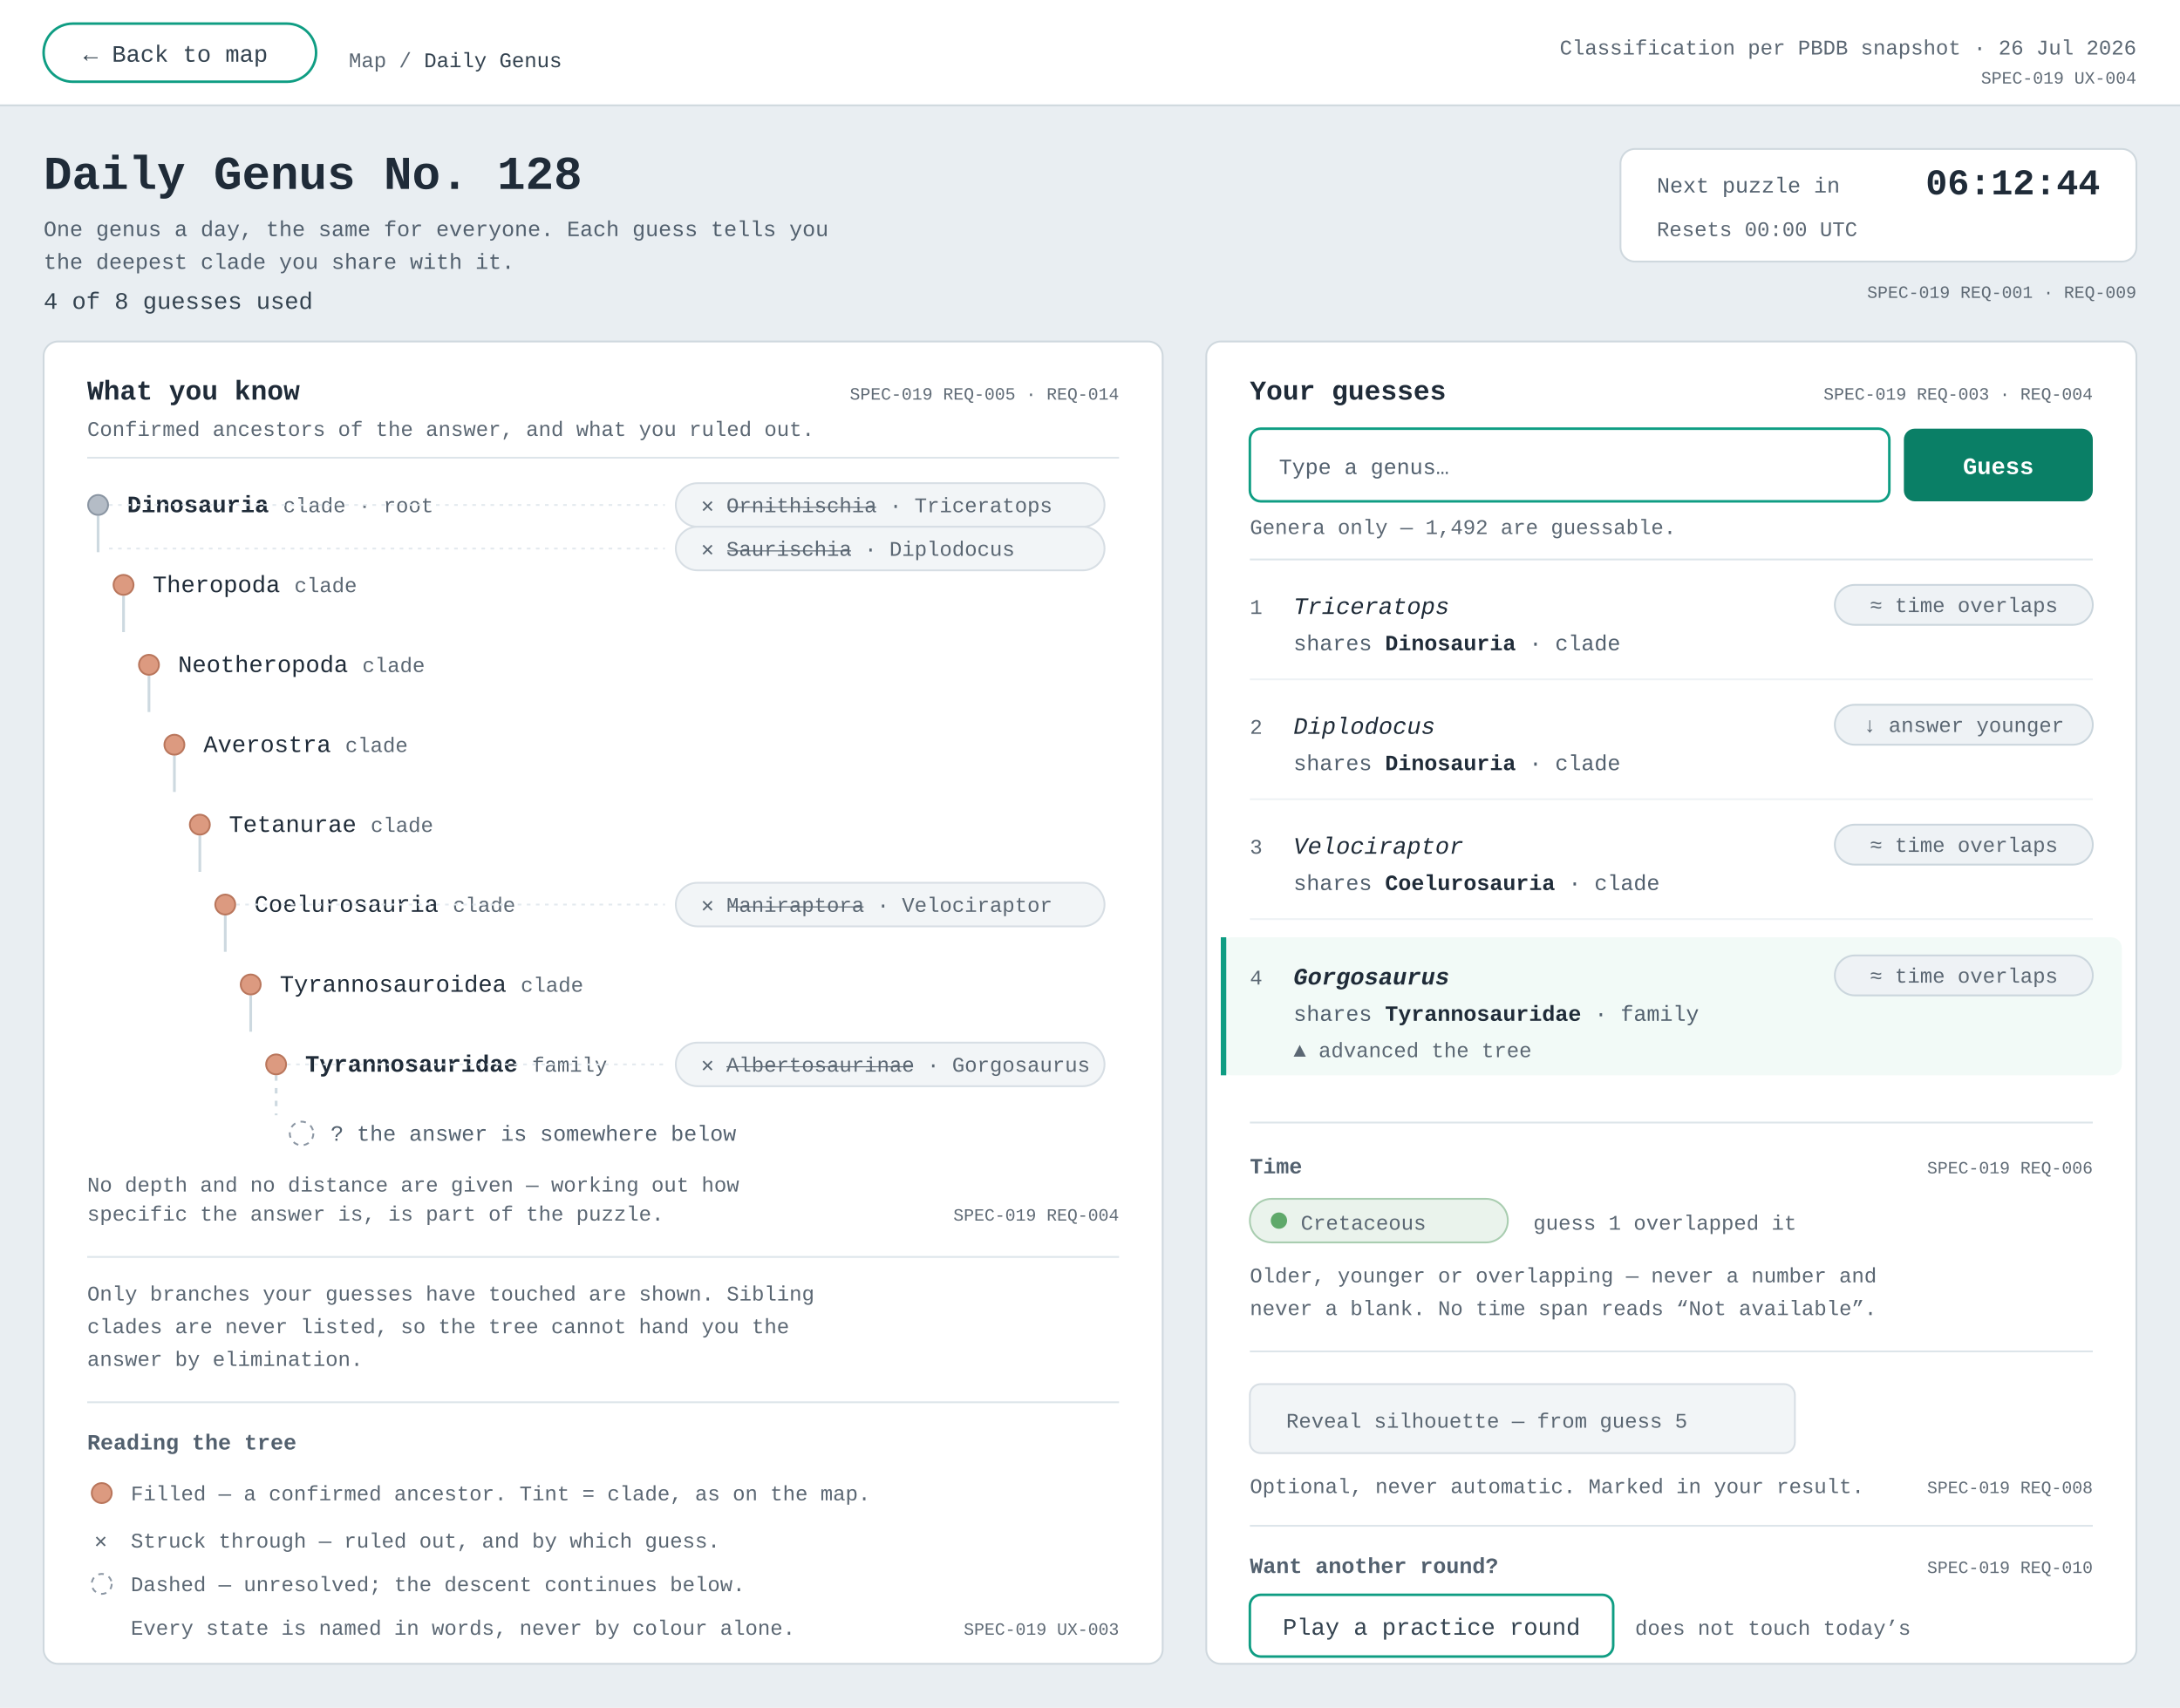
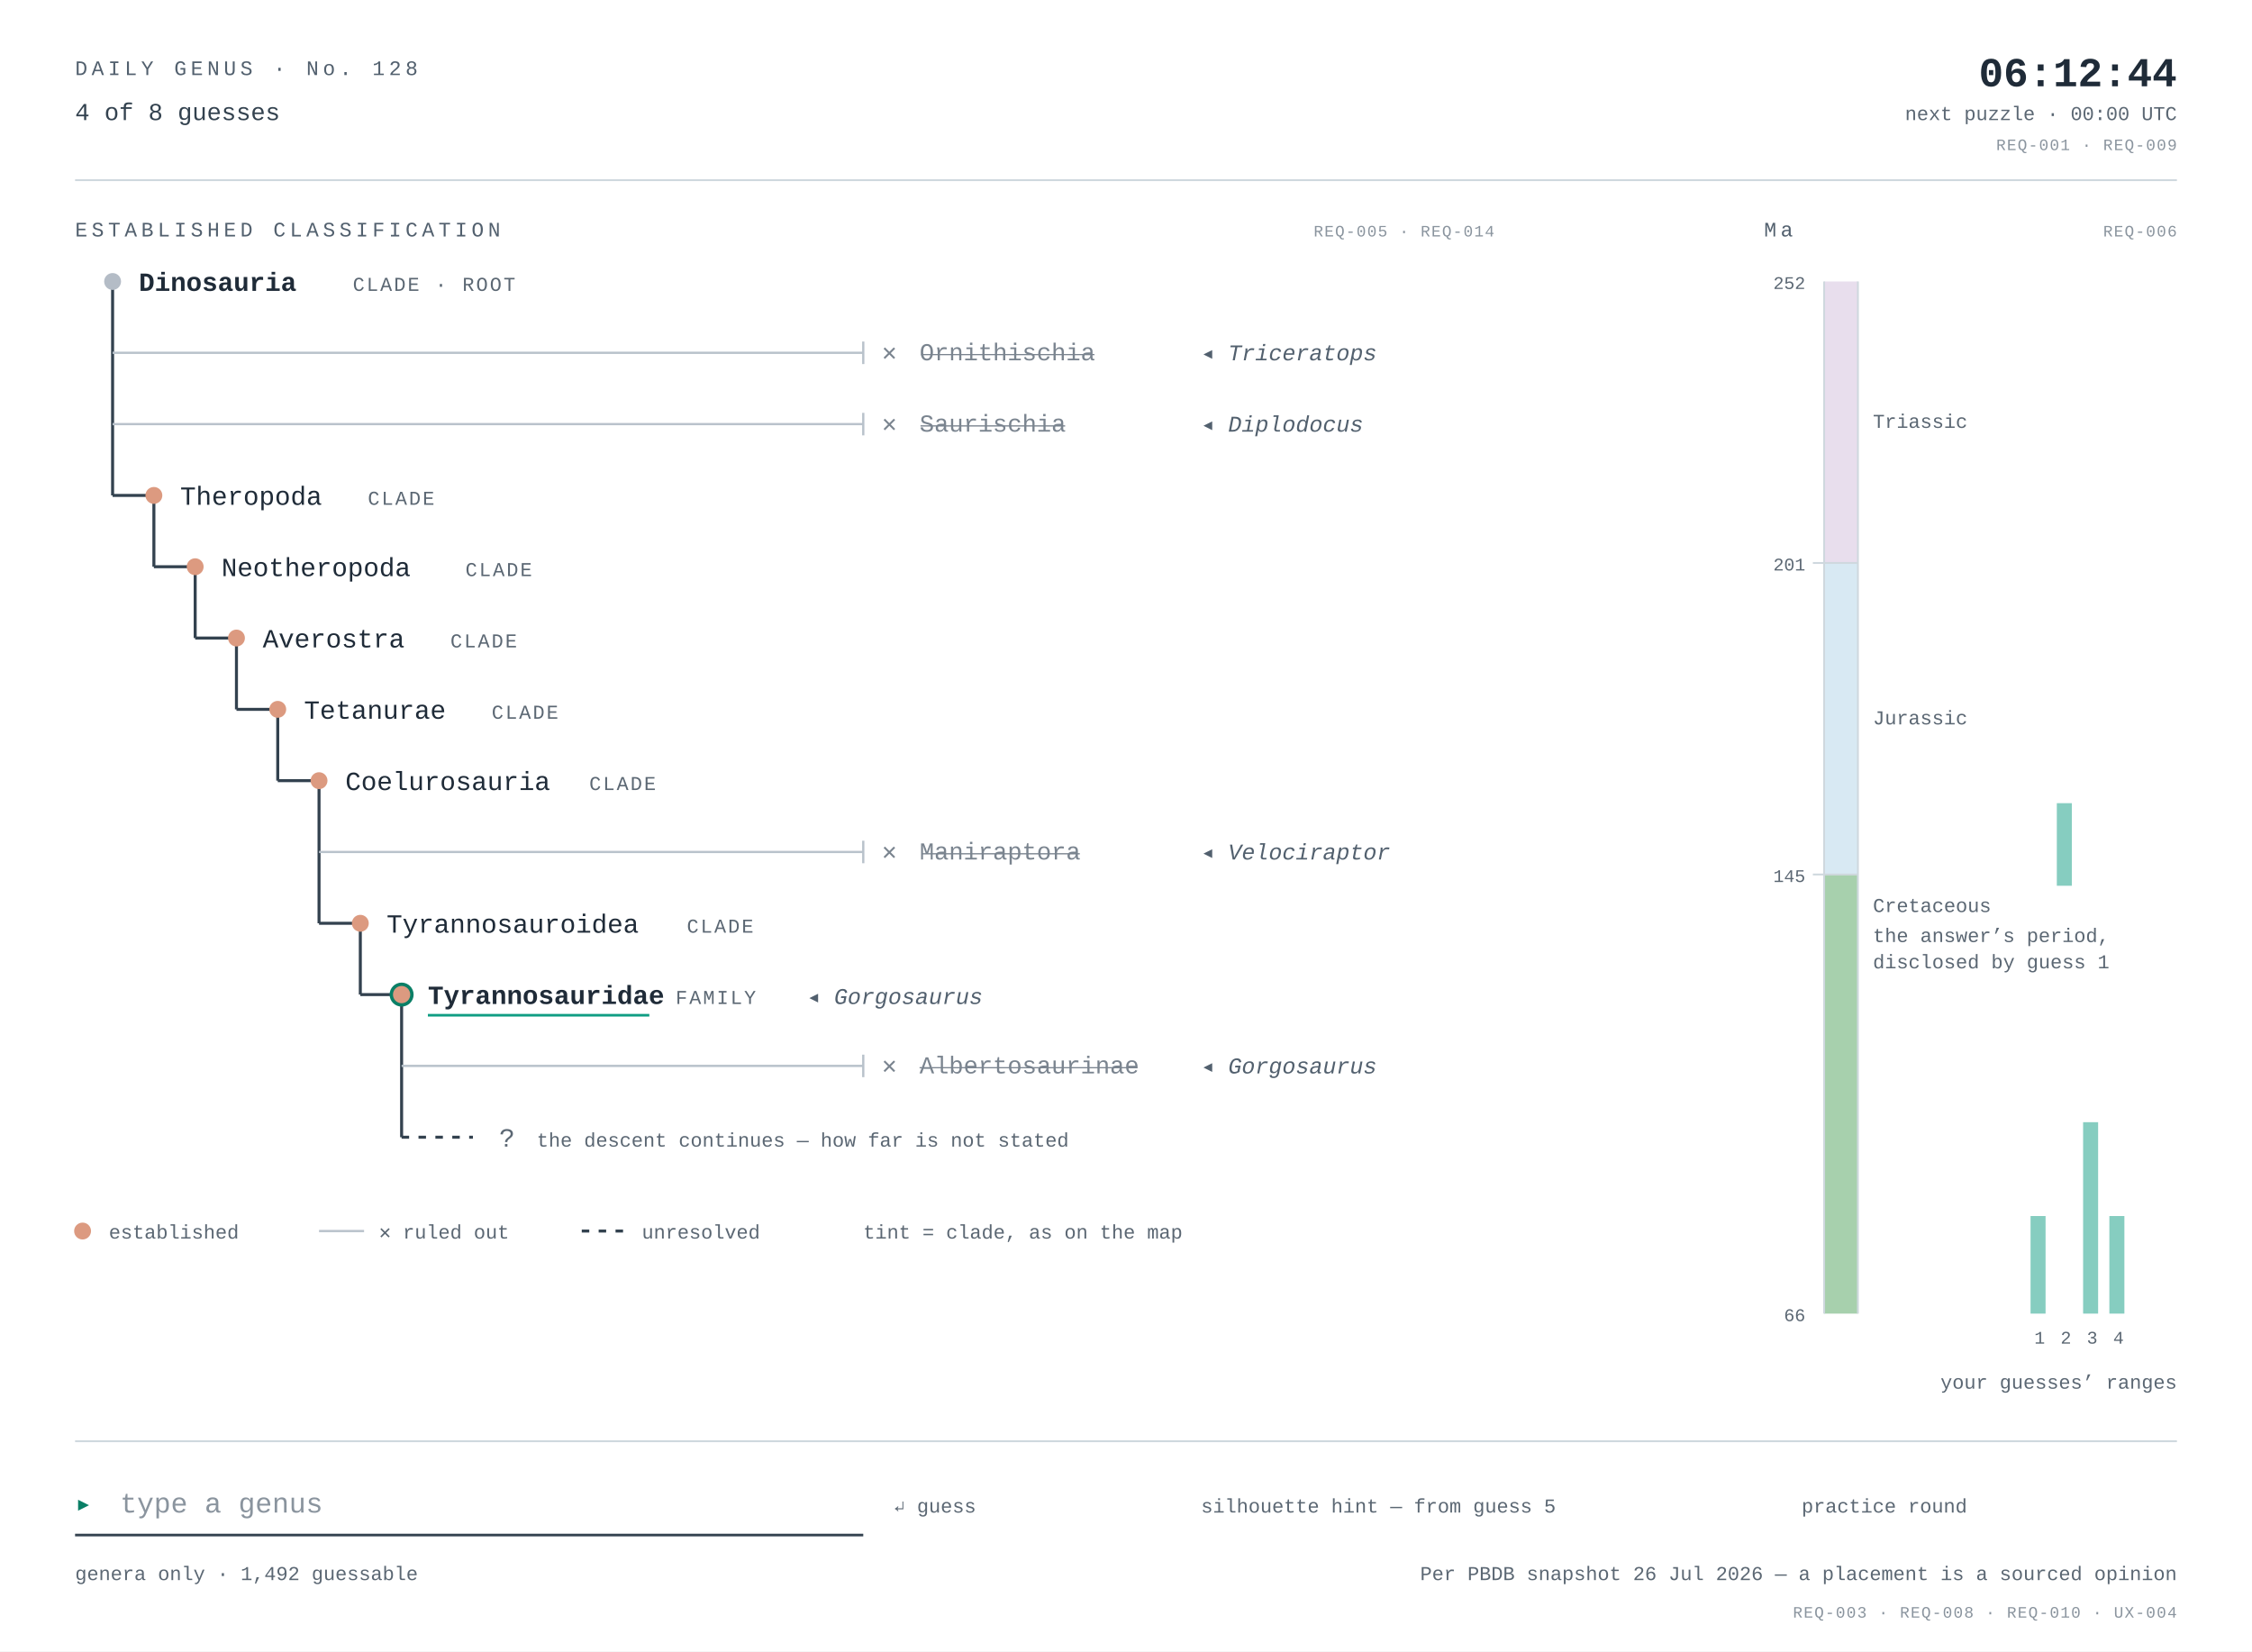
- <svg xmlns="http://www.w3.org/2000/svg" viewBox="0 0 1200 940" font-family="'Courier New',Courier,monospace" role="img" aria-label="High-fidelity mockup of the Daily Genus puzzle, mid-round, showing the revealed classification tree and four guesses">
+ <svg xmlns="http://www.w3.org/2000/svg" viewBox="0 0 1200 880" font-family="'Courier New',Courier,monospace" role="img" aria-label="Daily Genus — the classification tree as the whole screen: an established trunk from Dinosauria to Tyrannosauridae, four ruled-out branches labelled with the guess that eliminated them, and a stratigraphic column showing each guess's time span">
  <style>
-     .h{font-size:15px;fill:#1f2b38;font-weight:700}
-     .lbl{font-size:12px;fill:#52606e}
-     .val{font-size:13px;fill:#33424f}
-     .hi{font-size:13px;fill:#1f2b38}
-     .faint{font-size:11.5px;fill:#5b6773}
-     .id{font-size:9.5px;fill:#5f6a75}
-     .it{font-style:italic}
+     .eyebrow{font-size:11px;fill:#52606e;letter-spacing:2.2px}
+     .node{font-size:14px;fill:#1f2b38}
+     .rank{font-size:10.5px;fill:#5b6773;letter-spacing:1px}
+     .cut{font-size:13px;fill:#7a848f}
+     .by{font-size:12px;fill:#52606e;font-style:italic}
+     .faint{font-size:10.5px;fill:#5b6773}
+     .id{font-size:8.5px;fill:#8a949e;letter-spacing:.6px}
+     .axis{font-size:9.5px;fill:#5b6773}
  </style>
-   <rect width="1200" height="940" fill="#e9eef2" />
-   <rect x="0" y="0" width="1200" height="58" fill="#ffffff" />
-   <line x1="0" y1="58" x2="1200" y2="58" stroke="#cfd8de" />
-   <rect x="24" y="13" width="150" height="32" rx="16" fill="none" stroke="#0f9d83" stroke-width="1.4" />
-   <text x="46" y="34" class="val" font-size="12.5" fill="#0a7f66">←  Back to map</text>
-   <text x="192" y="37" class="faint">Map / <tspan fill="#33424f">Daily Genus</tspan>
-   </text>
-   <text x="1176" y="30" class="faint" text-anchor="end">Classification per PBDB snapshot · 26 Jul 2026</text>
-   <text x="1176" y="46" class="id" text-anchor="end">SPEC-019 UX-004</text>
-   <text x="24" y="104" font-size="26" font-weight="700" fill="#1f2b38">Daily Genus No. 128</text>
-   <text x="24" y="130" class="lbl">One genus a day, the same for everyone. Each guess tells you</text>
-   <text x="24" y="148" class="lbl">the deepest clade you share with it.</text>
-   <text x="24" y="170" class="val">4 of 8 guesses used</text>
-   <rect x="892" y="82" width="284" height="62" rx="8" fill="#ffffff" stroke="#cfd8de" />
-   <text x="912" y="106" class="lbl">Next puzzle in</text>
-   <text x="1156" y="107" font-size="20" font-weight="700" fill="#1f2b38" text-anchor="end">06:12:44</text>
-   <text x="912" y="130" class="faint">Resets 00:00 UTC</text>
-   <text x="1176" y="164" class="id" text-anchor="end">SPEC-019 REQ-001 · REQ-009</text>
-   <rect x="24" y="188" width="616" height="728" rx="8" fill="#ffffff" stroke="#cfd8de" />
-   <text x="48" y="220" class="h">What you know</text>
-   <text x="616" y="220" class="id" text-anchor="end">SPEC-019 REQ-005 · REQ-014</text>
-   <text x="48" y="240" class="faint">Confirmed ancestors of the answer, and what you ruled out.</text>
-   <line x1="48" y1="252" x2="616" y2="252" stroke="#dde5ea" />
-   <line x1="54" y1="284" x2="54" y2="304" stroke="#cdd9e0" stroke-width="1.5" />
-   <line x1="68" y1="328" x2="68" y2="348" stroke="#cdd9e0" stroke-width="1.5" />
-   <line x1="82" y1="372" x2="82" y2="392" stroke="#cdd9e0" stroke-width="1.5" />
-   <line x1="96" y1="416" x2="96" y2="436" stroke="#cdd9e0" stroke-width="1.5" />
-   <line x1="110" y1="460" x2="110" y2="480" stroke="#cdd9e0" stroke-width="1.5" />
-   <line x1="124" y1="504" x2="124" y2="524" stroke="#cdd9e0" stroke-width="1.5" />
-   <line x1="138" y1="548" x2="138" y2="568" stroke="#cdd9e0" stroke-width="1.5" />
-   <line x1="152" y1="592" x2="152" y2="614" stroke="#cdd9e0" stroke-width="1.5" stroke-dasharray="3 4" />
-   <circle cx="54" cy="278" r="5.5" fill="#b4bcc6" stroke="#8b96a3" />
-   <text x="70" y="282" class="hi" font-weight="700">Dinosauria <tspan class="faint" font-weight="400">clade · root</tspan>
-   </text>
-   <circle cx="68" cy="322" r="5.5" fill="#dc9a80" stroke="#b9765c" />
-   <text x="84" y="326" class="hi">Theropoda <tspan class="faint">clade</tspan>
-   </text>
-   <circle cx="82" cy="366" r="5.5" fill="#dc9a80" stroke="#b9765c" />
-   <text x="98" y="370" class="hi">Neotheropoda <tspan class="faint">clade</tspan>
-   </text>
-   <circle cx="96" cy="410" r="5.5" fill="#dc9a80" stroke="#b9765c" />
-   <text x="112" y="414" class="hi">Averostra <tspan class="faint">clade</tspan>
-   </text>
-   <circle cx="110" cy="454" r="5.5" fill="#dc9a80" stroke="#b9765c" />
-   <text x="126" y="458" class="hi">Tetanurae <tspan class="faint">clade</tspan>
-   </text>
-   <circle cx="124" cy="498" r="5.5" fill="#dc9a80" stroke="#b9765c" />
-   <text x="140" y="502" class="hi">Coelurosauria <tspan class="faint">clade</tspan>
-   </text>
-   <circle cx="138" cy="542" r="5.5" fill="#dc9a80" stroke="#b9765c" />
-   <text x="154" y="546" class="hi">Tyrannosauroidea <tspan class="faint">clade</tspan>
-   </text>
-   <circle cx="152" cy="586" r="5.5" fill="#dc9a80" stroke="#b9765c" />
-   <text x="168" y="590" class="hi" font-weight="700">Tyrannosauridae <tspan class="faint" font-weight="400">family</tspan>
-   </text>
-   <circle cx="166" cy="624" r="6.5" fill="#ffffff" stroke="#8b96a3" stroke-dasharray="3 3" />
-   <text x="182" y="628" class="lbl">?  the answer is somewhere below</text>
-   <text x="48" y="656" class="faint">No depth and no distance are given — working out how</text>
-   <text x="48" y="672" class="faint">specific the answer is, is part of the puzzle.</text>
-   <text x="616" y="672" class="id" text-anchor="end">SPEC-019 REQ-004</text>
-   <line x1="60" y1="278" x2="366" y2="278" stroke="#e3e9ee" stroke-dasharray="2 3" />
-   <rect x="372" y="266" width="236" height="24" rx="12" fill="#f2f5f7" stroke="#d7dee4" />
-   <text x="386" y="282" class="faint">✕ <tspan text-decoration="line-through">Ornithischia</tspan> · Triceratops</text>
-   <line x1="60" y1="302" x2="366" y2="302" stroke="#e3e9ee" stroke-dasharray="2 3" />
-   <rect x="372" y="290" width="236" height="24" rx="12" fill="#f2f5f7" stroke="#d7dee4" />
-   <text x="386" y="306" class="faint">✕ <tspan text-decoration="line-through">Saurischia</tspan> · Diplodocus</text>
-   <line x1="130" y1="498" x2="366" y2="498" stroke="#e3e9ee" stroke-dasharray="2 3" />
-   <rect x="372" y="486" width="236" height="24" rx="12" fill="#f2f5f7" stroke="#d7dee4" />
-   <text x="386" y="502" class="faint">✕ <tspan text-decoration="line-through">Maniraptora</tspan> · Velociraptor</text>
-   <line x1="158" y1="586" x2="366" y2="586" stroke="#e3e9ee" stroke-dasharray="2 3" />
-   <rect x="372" y="574" width="236" height="24" rx="12" fill="#f2f5f7" stroke="#d7dee4" />
-   <text x="386" y="590" class="faint">✕ <tspan text-decoration="line-through">Albertosaurinae</tspan> · Gorgosaurus</text>
-   <line x1="48" y1="692" x2="616" y2="692" stroke="#dde5ea" />
-   <text x="48" y="716" class="faint">Only branches your guesses have touched are shown. Sibling</text>
-   <text x="48" y="734" class="faint">clades are never listed, so the tree cannot hand you the</text>
-   <text x="48" y="752" class="faint">answer by elimination.</text>
-   <line x1="48" y1="772" x2="616" y2="772" stroke="#dde5ea" />
-   <text x="48" y="798" class="lbl" font-weight="700">Reading the tree</text>
-   <circle cx="56" cy="822" r="5.5" fill="#dc9a80" stroke="#b9765c" />
-   <text x="72" y="826" class="faint">Filled — a confirmed ancestor. Tint = clade, as on the map.</text>
-   <text x="52" y="852" class="faint">✕</text>
-   <text x="72" y="852" class="faint">Struck through — ruled out, and by which guess.</text>
-   <circle cx="56" cy="872" r="5.5" fill="#ffffff" stroke="#8b96a3" stroke-dasharray="3 3" />
-   <text x="72" y="876" class="faint">Dashed — unresolved; the descent continues below.</text>
-   <text x="72" y="900" class="faint">Every state is named in words, never by colour alone.</text>
-   <text x="616" y="900" class="id" text-anchor="end">SPEC-019 UX-003</text>
-   <rect x="664" y="188" width="512" height="728" rx="8" fill="#ffffff" stroke="#cfd8de" />
-   <text x="688" y="220" class="h">Your guesses</text>
-   <text x="1152" y="220" class="id" text-anchor="end">SPEC-019 REQ-003 · REQ-004</text>
-   <rect x="688" y="236" width="352" height="40" rx="6" fill="#ffffff" stroke="#0f9d83" stroke-width="1.4" />
-   <text x="704" y="261" class="lbl">Type a genus…</text>
-   <rect x="1048" y="236" width="104" height="40" rx="6" fill="#0a7f66" />
-   <text x="1100" y="261" font-size="13" font-weight="700" fill="#ffffff" text-anchor="middle">Guess</text>
-   <text x="688" y="294" class="faint">Genera only — 1,492 are guessable.</text>
-   <line x1="688" y1="308" x2="1152" y2="308" stroke="#dde5ea" />
-   <text x="688" y="338" class="faint">1</text>
-   <text x="712" y="338" class="hi it">Triceratops</text>
-   <text x="712" y="358" class="lbl">shares <tspan fill="#1f2b38" font-weight="700">Dinosauria</tspan> · clade</text>
-   <rect x="1010" y="322" width="142" height="22" rx="11" fill="#eef2f5" stroke="#cbd6dd" />
-   <text x="1081" y="337" class="faint" text-anchor="middle">≈ time overlaps</text>
-   <line x1="688" y1="374" x2="1152" y2="374" stroke="#eef2f5" />
-   <text x="688" y="404" class="faint">2</text>
-   <text x="712" y="404" class="hi it">Diplodocus</text>
-   <text x="712" y="424" class="lbl">shares <tspan fill="#1f2b38" font-weight="700">Dinosauria</tspan> · clade</text>
-   <rect x="1010" y="388" width="142" height="22" rx="11" fill="#eef2f5" stroke="#cbd6dd" />
-   <text x="1081" y="403" class="faint" text-anchor="middle">↓ answer younger</text>
-   <line x1="688" y1="440" x2="1152" y2="440" stroke="#eef2f5" />
-   <text x="688" y="470" class="faint">3</text>
-   <text x="712" y="470" class="hi it">Velociraptor</text>
-   <text x="712" y="490" class="lbl">shares <tspan fill="#1f2b38" font-weight="700">Coelurosauria</tspan> · clade</text>
-   <rect x="1010" y="454" width="142" height="22" rx="11" fill="#eef2f5" stroke="#cbd6dd" />
-   <text x="1081" y="469" class="faint" text-anchor="middle">≈ time overlaps</text>
-   <line x1="688" y1="506" x2="1152" y2="506" stroke="#eef2f5" />
-   <rect x="672" y="516" width="496" height="76" rx="6" fill="#f2faf7" />
-   <rect x="672" y="516" width="3" height="76" fill="#0f9d83" />
-   <text x="688" y="542" class="faint">4</text>
-   <text x="712" y="542" class="hi it" font-weight="700">Gorgosaurus</text>
-   <text x="712" y="562" class="lbl">shares <tspan fill="#1f2b38" font-weight="700">Tyrannosauridae</tspan> · family</text>
-   <text x="712" y="582" class="faint" fill="#0a7f66">▲ advanced the tree</text>
-   <rect x="1010" y="526" width="142" height="22" rx="11" fill="#eef2f5" stroke="#cbd6dd" />
-   <text x="1081" y="541" class="faint" text-anchor="middle">≈ time overlaps</text>
-   <line x1="688" y1="618" x2="1152" y2="618" stroke="#dde5ea" />
-   <text x="688" y="646" class="lbl" font-weight="700">Time</text>
-   <text x="1152" y="646" class="id" text-anchor="end">SPEC-019 REQ-006</text>
-   <rect x="688" y="660" width="142" height="24" rx="12" fill="#eaf3ec" stroke="#a9cdb0" />
-   <circle cx="704" cy="672" r="4.5" fill="#5fa96a" />
-   <text x="716" y="677" class="faint" fill="#33424f">Cretaceous</text>
-   <text x="844" y="677" class="faint">guess 1 overlapped it</text>
-   <text x="688" y="706" class="faint">Older, younger or overlapping — never a number and</text>
-   <text x="688" y="724" class="faint">never a blank. No time span reads “Not available”.</text>
-   <line x1="688" y1="744" x2="1152" y2="744" stroke="#dde5ea" />
-   <rect x="688" y="762" width="300" height="38" rx="6" fill="#f2f5f7" stroke="#d7dee4" />
-   <text x="708" y="786" class="faint" fill="#5b6773">Reveal silhouette — from guess 5</text>
-   <text x="688" y="822" class="faint">Optional, never automatic. Marked in your result.</text>
-   <text x="1152" y="822" class="id" text-anchor="end">SPEC-019 REQ-008</text>
-   <line x1="688" y1="840" x2="1152" y2="840" stroke="#dde5ea" />
-   <text x="688" y="866" class="lbl" font-weight="700">Want another round?</text>
-   <rect x="688" y="878" width="200" height="34" rx="6" fill="#ffffff" stroke="#0f9d83" stroke-width="1.4" />
-   <text x="788" y="900" class="val" font-size="12.5" fill="#0a7f66" text-anchor="middle">Play a practice round</text>
-   <text x="900" y="900" class="faint">does not touch today’s</text>
-   <text x="1152" y="866" class="id" text-anchor="end">SPEC-019 REQ-010</text>
+   <rect width="1200" height="880" fill="#ffffff" />
+   <text x="40" y="40" class="eyebrow">DAILY GENUS · No. 128</text>
+   <text x="40" y="64" font-size="13" fill="#33424f">4 of 8 guesses</text>
+   <text x="1160" y="46" font-size="22" font-weight="700" fill="#1f2b38" text-anchor="end">06:12:44</text>
+   <text x="1160" y="64" class="faint" text-anchor="end">next puzzle · 00:00 UTC</text>
+   <text x="1160" y="80" class="id" text-anchor="end">REQ-001 · REQ-009</text>
+   <line x1="40" y1="96" x2="1160" y2="96" stroke="#cfd8de" />
+   <text x="40" y="126" class="eyebrow">ESTABLISHED CLASSIFICATION</text>
+   <text x="700" y="126" class="id">REQ-005 · REQ-014</text>
+   <g stroke="#33424f" stroke-width="1.6" fill="none">
+     <path d="M60 150 V264" />
+     <path d="M60 264 H82" />
+     <path d="M82 264 V302" />
+     <path d="M82 302 H104" />
+     <path d="M104 302 V340" />
+     <path d="M104 340 H126" />
+     <path d="M126 340 V378" />
+     <path d="M126 378 H148" />
+     <path d="M148 378 V416" />
+     <path d="M148 416 H170" />
+     <path d="M170 416 V492" />
+     <path d="M170 492 H192" />
+     <path d="M192 492 V530" />
+     <path d="M192 530 H214" />
+     <path d="M214 530 V606" />
+   </g>
+   <g stroke="#b9c2cb" stroke-width="1.2" fill="none">
+     <path d="M60 188 H460" />
+     <path d="M460 182 V194" />
+     <path d="M60 226 H460" />
+     <path d="M460 220 V232" />
+     <path d="M170 454 H460" />
+     <path d="M460 448 V460" />
+     <path d="M214 568 H460" />
+     <path d="M460 562 V574" />
+   </g>
+   <path d="M214 606 H252" stroke="#33424f" stroke-width="1.6" fill="none" stroke-dasharray="4 5" />
+   <circle cx="60" cy="150" r="4.5" fill="#b4bcc6" />
+   <text x="74" y="155" class="node" font-weight="700">Dinosauria</text>
+   <text x="188" y="155" class="rank">CLADE · ROOT</text>
+   <circle cx="82" cy="264" r="4.5" fill="#dc9a80" />
+   <text x="96" y="269" class="node">Theropoda</text>
+   <text x="196" y="269" class="rank">CLADE</text>
+   <circle cx="104" cy="302" r="4.5" fill="#dc9a80" />
+   <text x="118" y="307" class="node">Neotheropoda</text>
+   <text x="248" y="307" class="rank">CLADE</text>
+   <circle cx="126" cy="340" r="4.5" fill="#dc9a80" />
+   <text x="140" y="345" class="node">Averostra</text>
+   <text x="240" y="345" class="rank">CLADE</text>
+   <circle cx="148" cy="378" r="4.5" fill="#dc9a80" />
+   <text x="162" y="383" class="node">Tetanurae</text>
+   <text x="262" y="383" class="rank">CLADE</text>
+   <circle cx="170" cy="416" r="4.5" fill="#dc9a80" />
+   <text x="184" y="421" class="node">Coelurosauria</text>
+   <text x="314" y="421" class="rank">CLADE</text>
+   <circle cx="192" cy="492" r="4.5" fill="#dc9a80" />
+   <text x="206" y="497" class="node">Tyrannosauroidea</text>
+   <text x="366" y="497" class="rank">CLADE</text>
+   <circle cx="214" cy="530" r="5.5" fill="#dc9a80" stroke="#0a7f66" stroke-width="1.8" />
+   <text x="228" y="535" class="node" font-weight="700">Tyrannosauridae</text>
+   <line x1="228" y1="541" x2="346" y2="541" stroke="#0f9d83" stroke-width="1.4" />
+   <text x="360" y="535" class="rank">FAMILY</text>
+   <text x="430" y="535" class="by" fill="#0a7f66">◂ Gorgosaurus</text>
+   <text x="266" y="611" font-size="14" fill="#5b6773">?</text>
+   <text x="286" y="611" class="faint">the descent continues — how far is not stated</text>
+   <text x="470" y="192" class="cut">✕</text>
+   <text x="490" y="192" class="cut" text-decoration="line-through">Ornithischia</text>
+   <text x="640" y="192" class="by">◂ Triceratops</text>
+   <text x="470" y="230" class="cut">✕</text>
+   <text x="490" y="230" class="cut" text-decoration="line-through">Saurischia</text>
+   <text x="640" y="230" class="by">◂ Diplodocus</text>
+   <text x="470" y="458" class="cut">✕</text>
+   <text x="490" y="458" class="cut" text-decoration="line-through">Maniraptora</text>
+   <text x="640" y="458" class="by">◂ Velociraptor</text>
+   <text x="470" y="572" class="cut">✕</text>
+   <text x="490" y="572" class="cut" text-decoration="line-through">Albertosaurinae</text>
+   <text x="640" y="572" class="by">◂ Gorgosaurus</text>
+   <circle cx="44" cy="656" r="4.5" fill="#dc9a80" />
+   <text x="58" y="660" class="faint">established</text>
+   <line x1="170" y1="656" x2="194" y2="656" stroke="#b9c2cb" stroke-width="1.2" />
+   <text x="202" y="660" class="faint">✕ ruled out</text>
+   <line x1="310" y1="656" x2="334" y2="656" stroke="#33424f" stroke-width="1.6" stroke-dasharray="4 5" />
+   <text x="342" y="660" class="faint">unresolved</text>
+   <text x="460" y="660" class="faint">tint = clade, as on the map</text>
+   <text x="940" y="126" class="eyebrow">Ma</text>
+   <text x="1160" y="126" class="id" text-anchor="end">REQ-006</text>
+   <rect x="972" y="150" width="18" height="150" fill="#8e5aa5" fill-opacity="0.20" />
+   <rect x="972" y="300" width="18" height="166" fill="#3e93c6" fill-opacity="0.20" />
+   <rect x="972" y="466" width="18" height="234" fill="#5fa96a" fill-opacity="0.55" />
+   <line x1="972" y1="150" x2="972" y2="700" stroke="#cfd8de" />
+   <line x1="990" y1="150" x2="990" y2="700" stroke="#cfd8de" />
+   <line x1="966" y1="300" x2="990" y2="300" stroke="#cfd8de" />
+   <line x1="966" y1="466" x2="990" y2="466" stroke="#cfd8de" />
+   <text x="962" y="154" class="axis" text-anchor="end">252</text>
+   <text x="962" y="304" class="axis" text-anchor="end">201</text>
+   <text x="962" y="470" class="axis" text-anchor="end">145</text>
+   <text x="962" y="704" class="axis" text-anchor="end">66</text>
+   <text x="998" y="228" class="faint">Triassic</text>
+   <text x="998" y="386" class="faint">Jurassic</text>
+   <text x="998" y="486" class="faint" fill="#1f2b38">Cretaceous</text>
+   <text x="998" y="502" class="faint">the answer’s period,</text>
+   <text x="998" y="516" class="faint">disclosed by guess 1</text>
+   <rect x="1082" y="648" width="8" height="52" fill="#0f9d83" fill-opacity="0.5" />
+   <rect x="1096" y="428" width="8" height="44" fill="#0f9d83" fill-opacity="0.5" />
+   <rect x="1110" y="598" width="8" height="102" fill="#0f9d83" fill-opacity="0.5" />
+   <rect x="1124" y="648" width="8" height="52" fill="#0f9d83" fill-opacity="0.5" />
+   <text x="1084" y="716" class="axis">1</text>
+   <text x="1098" y="716" class="axis">2</text>
+   <text x="1112" y="716" class="axis">3</text>
+   <text x="1126" y="716" class="axis">4</text>
+   <text x="1160" y="740" class="faint" text-anchor="end">your guesses’ ranges</text>
+   <line x1="40" y1="768" x2="1160" y2="768" stroke="#cfd8de" />
+   <text x="40" y="806" font-size="15" fill="#0a7f66">▸</text>
+   <text x="64" y="806" font-size="15" fill="#8a949e">type a genus</text>
+   <line x1="40" y1="818" x2="460" y2="818" stroke="#33424f" stroke-width="1.4" />
+   <text x="476" y="806" class="faint" fill="#0a7f66">↵ guess</text>
+   <text x="40" y="842" class="faint">genera only · 1,492 guessable</text>
+   <text x="640" y="806" class="faint">silhouette hint — from guess 5</text>
+   <text x="960" y="806" class="faint" fill="#0a7f66">practice round</text>
+   <text x="1160" y="842" class="faint" text-anchor="end">Per PBDB snapshot 26 Jul 2026 — a placement is a sourced opinion</text>
+   <text x="1160" y="862" class="id" text-anchor="end">REQ-003 · REQ-008 · REQ-010 · UX-004</text>
</svg>
